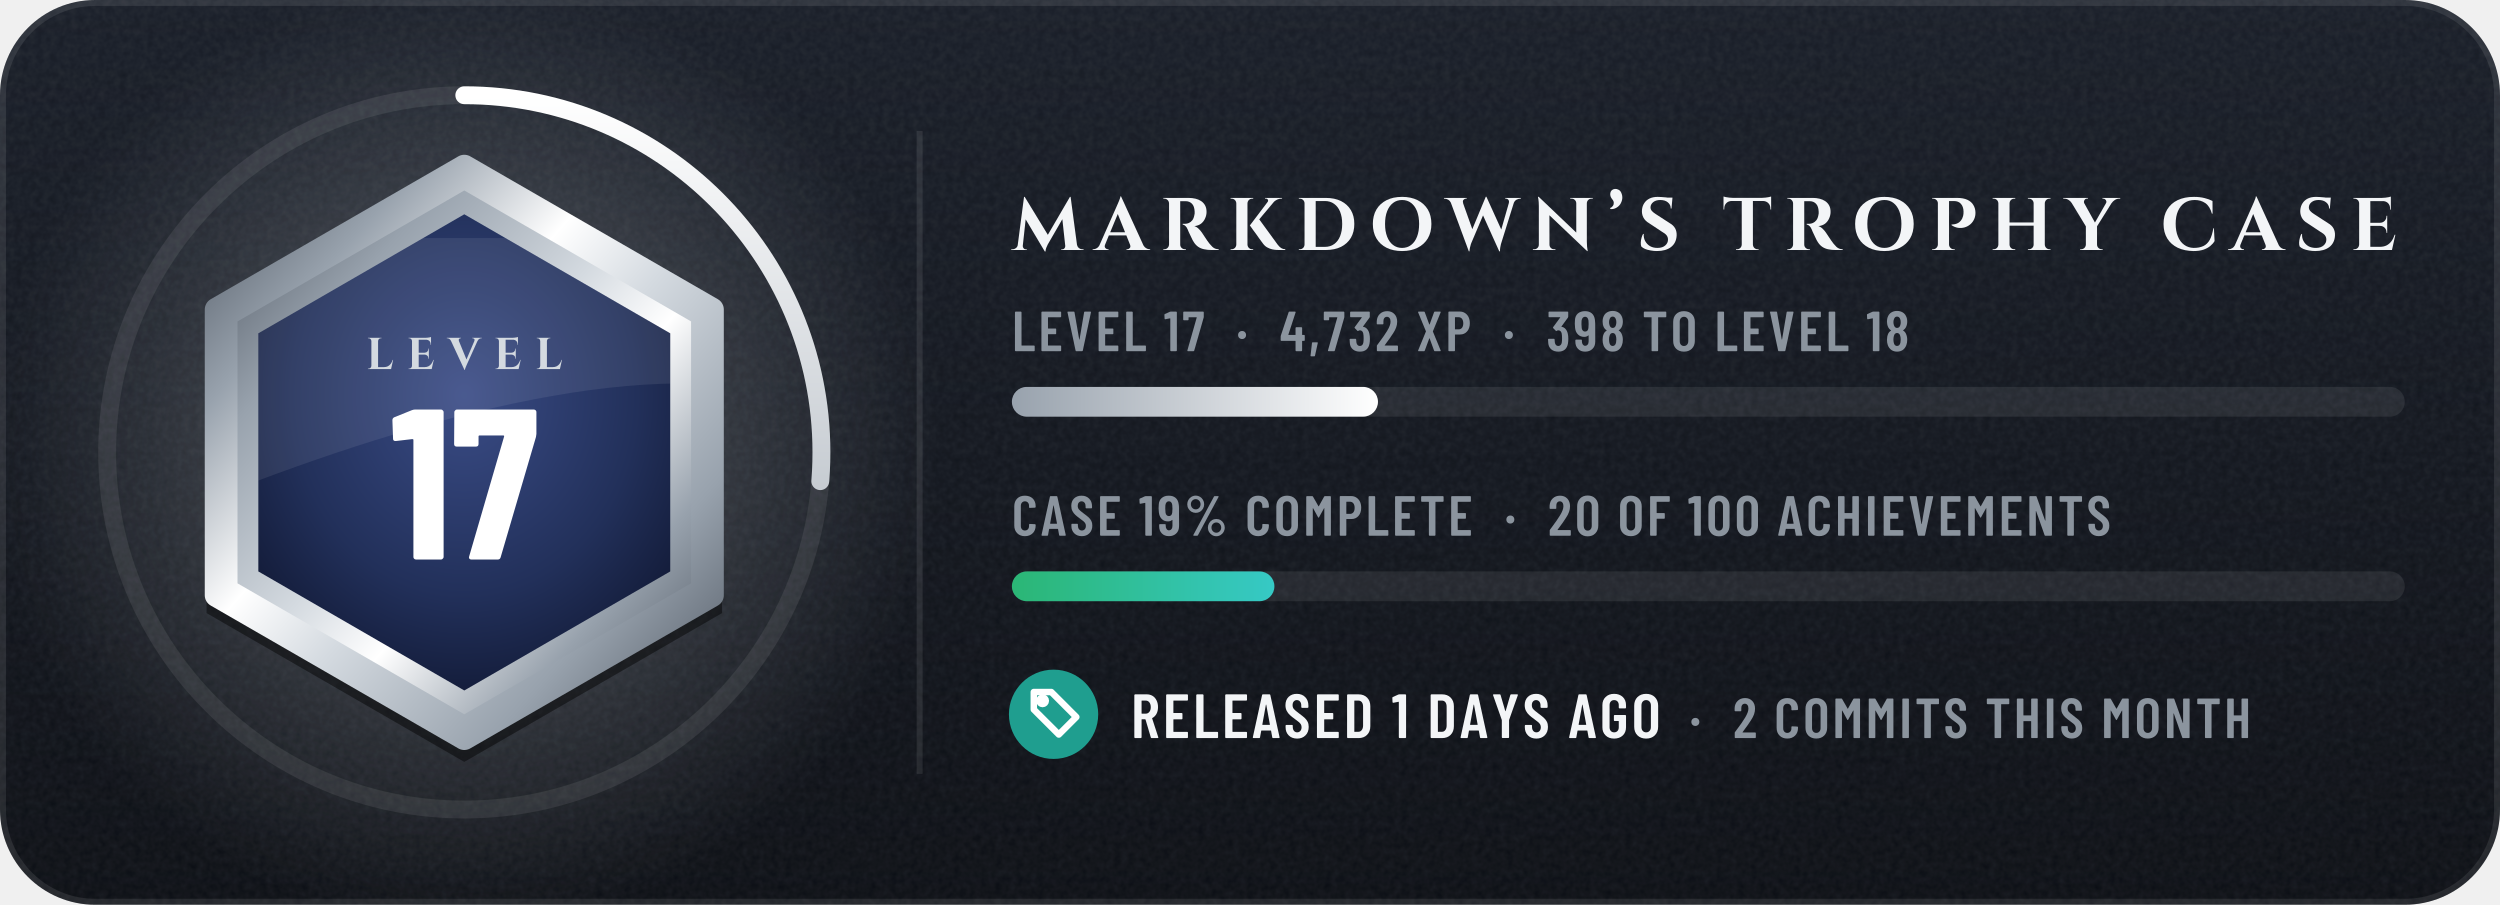
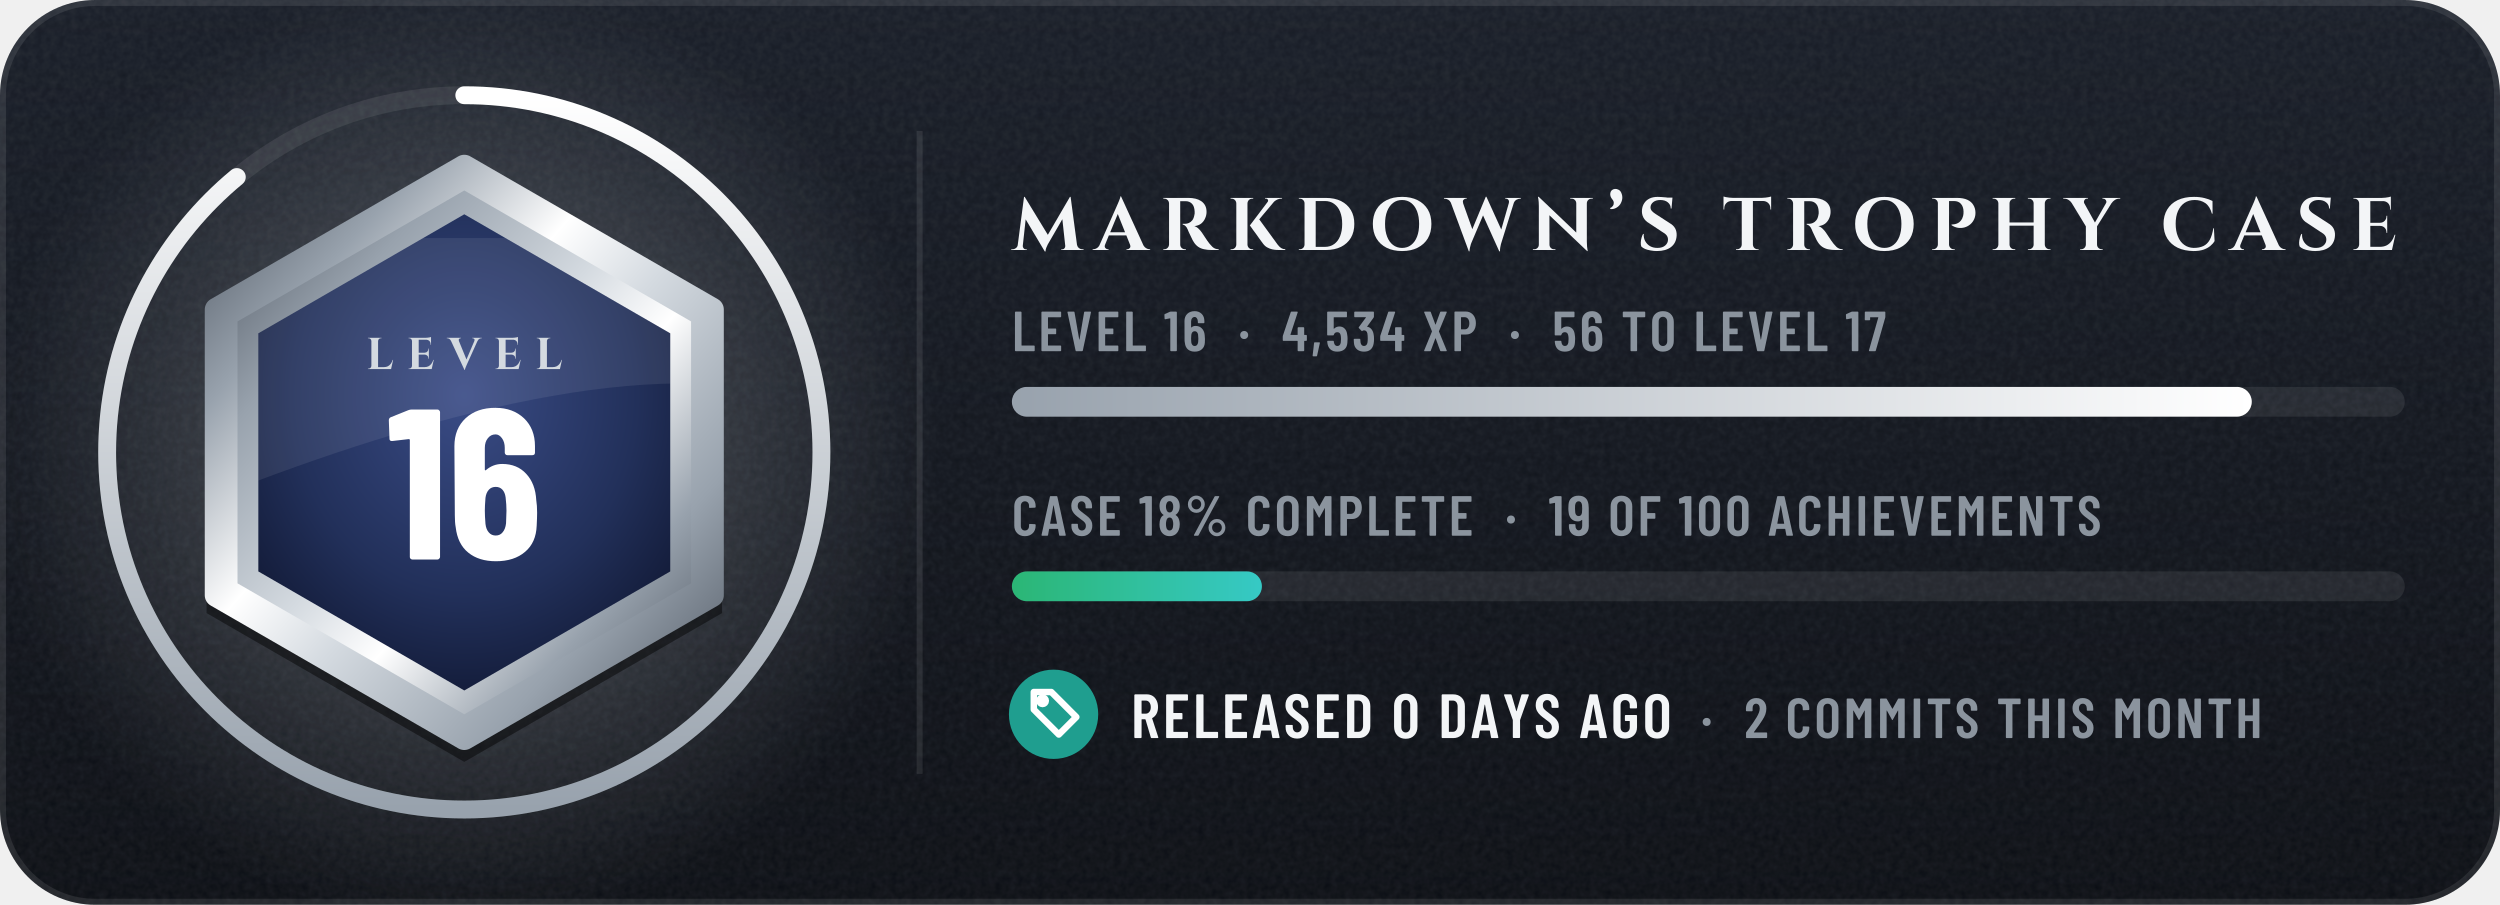
- <svg xmlns="http://www.w3.org/2000/svg" width="420" height="152" viewBox="0 0 420 152" role="img" aria-label="tannergolden/markdown: level 17, 4,732 XP, case 19% complete, released 1 days ago">
+ <svg xmlns="http://www.w3.org/2000/svg" width="420" height="152" viewBox="0 0 420 152" role="img" aria-label="tannergolden/markdown: level 16, 4,534 XP, case 18% complete, released 0 days ago">
  <defs>
    <linearGradient id="bg" x1="0" y1="0" x2="0" y2="1">
      <stop offset="0" stop-color="#171C26" />
      <stop offset="1" stop-color="#0A0D13" />
    </linearGradient>
    <clipPath id="card">
      <rect width="420" height="152" rx="16" />
    </clipPath>
    <filter id="grain" x="0" y="0" width="100%" height="100%">
      <feTurbulence type="fractalNoise" baseFrequency=".85" numOctaves="2" stitchTiles="stitch" />
      <feColorMatrix values="0 0 0 0 1 0 0 0 0 1 0 0 0 0 1 0 0 0 .07 0" />
    </filter>
    <radialGradient id="glow" cx=".5" cy=".5" r=".5">
      <stop offset="0" stop-color="#D4DAE0" stop-opacity="0.34" />
      <stop offset="1" stop-color="#D4DAE0" stop-opacity="0" />
    </radialGradient>
    <linearGradient id="mh" x1="0" y1="0" x2="1" y2="0">
      <stop offset="0" stop-color="#4E5661" />
      <stop offset="0.2" stop-color="#98A2AD" />
      <stop offset="0.4" stop-color="#FFFFFF" />
      <stop offset="0.54" stop-color="#D4DAE0" />
      <stop offset="0.78" stop-color="#98A2AD" />
      <stop offset="1" stop-color="#4E5661" />
    </linearGradient>
    <linearGradient id="md" x1="0" y1="0" x2="1" y2="1">
      <stop offset="0" stop-color="#4E5661" />
      <stop offset="0.2" stop-color="#98A2AD" />
      <stop offset="0.4" stop-color="#FFFFFF" />
      <stop offset="0.54" stop-color="#D4DAE0" />
      <stop offset="0.78" stop-color="#98A2AD" />
      <stop offset="1" stop-color="#4E5661" />
    </linearGradient>
    <linearGradient id="mdr" x1="1" y1="1" x2="0" y2="0">
      <stop offset="0" stop-color="#4E5661" />
      <stop offset="0.2" stop-color="#98A2AD" />
      <stop offset="0.4" stop-color="#FFFFFF" />
      <stop offset="0.54" stop-color="#D4DAE0" />
      <stop offset="0.78" stop-color="#98A2AD" />
      <stop offset="1" stop-color="#4E5661" />
    </linearGradient>
    <linearGradient id="dia" x1="0" y1="0" x2="1" y2="0">
      <stop offset="0" stop-color="#6CCBFF" />
      <stop offset=".5" stop-color="#C4B2FF" />
      <stop offset="1" stop-color="#F29BDD" />
    </linearGradient>
    <linearGradient id="pb" x1="0" y1="0" x2="1" y2="0">
      <stop offset="0" stop-color="#BE8818" />
      <stop offset="1" stop-color="#FFF1B5" />
    </linearGradient>
    <linearGradient id="shg" x1="0" y1="0" x2="1" y2="0">
      <stop offset="0" stop-color="#FFFFFF" stop-opacity="0" />
      <stop offset=".5" stop-color="#FFFFFF" stop-opacity=".6" />
      <stop offset="1" stop-color="#FFFFFF" stop-opacity="0" />
    </linearGradient>
    <radialGradient id="en" cx=".5" cy=".38" r=".7">
      <stop offset="0" stop-color="#3A4C86" />
      <stop offset=".6" stop-color="#22305A" />
      <stop offset="1" stop-color="#0F1630" />
    </radialGradient>
    <linearGradient id="xp" x1="0" y1="0" x2="1" y2="0">
      <stop offset="0" stop-color="#98A2AD" />
      <stop offset="1" stop-color="#FFFFFF" />
    </linearGradient>
    <linearGradient id="cp" x1="0" y1="0" x2="1" y2="0">
      <stop offset="0" stop-color="#2BB675" />
      <stop offset="1" stop-color="#36C9C5" />
    </linearGradient>
    <clipPath id="enc">
      <polygon points="78,36 112.6,56 112.6,96 78,116 43.4,96 43.4,56" />
    </clipPath>
  </defs>
  <g clip-path="url(#card)">
    <rect width="420" height="152" fill="url(#bg)" />
    <rect width="420" height="152" filter="url(#grain)" />
  </g>
  <rect x=".5" y=".5" width="419" height="151" rx="15.5" fill="none" stroke="#FFFFFF" stroke-opacity=".09" />
  <circle cx="78" cy="76" r="80" fill="url(#glow)" />
  <circle cx="78" cy="76" r="60" fill="none" stroke="#FFFFFF" stroke-opacity=".08" stroke-width="3" />
-   <circle cx="78" cy="76" r="60" fill="none" stroke="url(#xp)" stroke-width="3" stroke-linecap="round" stroke-dasharray="99.1 377" transform="rotate(-90 78 76)" />
+   <circle cx="78" cy="76" r="60" fill="none" stroke="url(#xp)" stroke-width="3" stroke-linecap="round" stroke-dasharray="335.6 377" transform="rotate(-90 78 76)" />
  <polygon points="78,28 121.3,53 121.3,103 78,128 34.7,103 34.7,53" fill="#000000" fill-opacity=".45" />
  <polygon points="78,28 119.6,52 119.6,100 78,124 36.4,100 36.4,52" fill="url(#md)" stroke="url(#md)" stroke-width="4" stroke-linejoin="round" />
  <polygon points="78,32 116.1,54 116.1,98 78,120 39.9,98 39.9,54" fill="url(#mdr)" />
  <polygon points="78,36 112.6,56 112.6,96 78,116 43.4,96 43.4,56" fill="url(#en)" />
  <g clip-path="url(#enc)">
    <path d="M30 40H130V66C104 60 64 72 30 86Z" fill="#FFFFFF" fill-opacity=".08" />
  </g>
  <g transform="translate(61.5 62) scale(0.0075 -0.0075)" fill="#D4DAE0">
    <use href="#s76" x="0" />
    <use href="#s69" x="910" />
    <use href="#s86" x="1836" />
    <use href="#s69" x="2857" />
    <use href="#s76" x="3782" />
  </g>
-   <g transform="translate(65.6 94) scale(0.036 -0.036)" fill="#FFFFFF">
+   <g transform="translate(65 94) scale(0.036 -0.036)" fill="#FFFFFF">
    <use href="#n49" x="0" />
-     <use href="#n55" x="284" />
+     <use href="#n54" x="284" />
  </g>
  <rect x="154" y="22" width="1" height="108" fill="#FFFFFF" fill-opacity=".09" />
  <g transform="translate(170 42) scale(0.0125 -0.0125)" fill="#F3F5F7">
    <use href="#s77" x="0" />
    <use href="#s65" x="1113" />
    <use href="#s82" x="1990" />
    <use href="#s75" x="2897" />
    <use href="#s68" x="3814" />
    <use href="#s79" x="4802" />
    <use href="#s87" x="5841" />
    <use href="#s78" x="6972" />
    <use href="#s8217" x="7997" />
    <use href="#s83" x="8402" />
    <use href="#s84" x="9550" />
    <use href="#s82" x="10377" />
    <use href="#s79" x="11284" />
    <use href="#s80" x="12323" />
    <use href="#s72" x="13139" />
    <use href="#s89" x="14161" />
    <use href="#s67" x="15433" />
    <use href="#s65" x="16373" />
    <use href="#s83" x="17250" />
    <use href="#s69" x="17988" />
  </g>
  <g transform="translate(170 59) scale(0.0095 -0.0095)" fill="#8B949E">
    <use href="#m76" x="0" />
    <use href="#m69" x="468" />
    <use href="#m86" x="955" />
    <use href="#m69" x="1479" />
    <use href="#m76" x="1967" />
    <use href="#m49" x="2687" />
-     <use href="#m55" x="3013" />
-     <use href="#m183" x="3963" />
-     <use href="#m52" x="4736" />
-     <use href="#m44" x="5248" />
-     <use href="#m55" x="5499" />
-     <use href="#m51" x="5944" />
-     <use href="#m50" x="6423" />
-     <use href="#m88" x="7153" />
-     <use href="#m80" x="7666" />
-     <use href="#m183" x="8681" />
-     <use href="#m51" x="9453" />
-     <use href="#m57" x="9932" />
-     <use href="#m56" x="10408" />
-     <use href="#m84" x="11147" />
-     <use href="#m79" x="11652" />
-     <use href="#m76" x="12424" />
-     <use href="#m69" x="12891" />
-     <use href="#m86" x="13379" />
-     <use href="#m69" x="13903" />
-     <use href="#m76" x="14390" />
-     <use href="#m49" x="15111" />
-     <use href="#m56" x="15437" />
+     <use href="#m54" x="3013" />
+     <use href="#m183" x="4000" />
+     <use href="#m52" x="4773" />
+     <use href="#m44" x="5285" />
+     <use href="#m53" x="5536" />
+     <use href="#m51" x="6017" />
+     <use href="#m52" x="6496" />
+     <use href="#m88" x="7260" />
+     <use href="#m80" x="7773" />
+     <use href="#m183" x="8788" />
+     <use href="#m53" x="9560" />
+     <use href="#m54" x="10041" />
+     <use href="#m84" x="10775" />
+     <use href="#m79" x="11280" />
+     <use href="#m76" x="12052" />
+     <use href="#m69" x="12520" />
+     <use href="#m86" x="13007" />
+     <use href="#m69" x="13531" />
+     <use href="#m76" x="14019" />
+     <use href="#m49" x="14739" />
+     <use href="#m55" x="15066" />
  </g>
  <rect x="170" y="65" width="234" height="5" rx="2.5" fill="#FFFFFF" fill-opacity=".08" />
-   <rect x="170" y="65" width="61.5" height="5" rx="2.5" fill="url(#xp)" />
+   <rect x="170" y="65" width="208.3" height="5" rx="2.5" fill="url(#xp)" />
  <g transform="translate(170 90) scale(0.0095 -0.0095)" fill="#8B949E">
    <use href="#m67" x="0" />
    <use href="#m65" x="510" />
    <use href="#m83" x="1018" />
    <use href="#m69" x="1505" />
    <use href="#m49" x="2245" />
-     <use href="#m57" x="2572" />
-     <use href="#m37" x="3047" />
-     <use href="#m67" x="4125" />
-     <use href="#m79" x="4634" />
-     <use href="#m77" x="5154" />
-     <use href="#m80" x="5745" />
-     <use href="#m76" x="6254" />
-     <use href="#m69" x="6722" />
-     <use href="#m84" x="7209" />
-     <use href="#m69" x="7714" />
-     <use href="#m183" x="8707" />
-     <use href="#m50" x="9480" />
-     <use href="#m48" x="9958" />
-     <use href="#m79" x="10713" />
-     <use href="#m70" x="11232" />
-     <use href="#m49" x="11953" />
-     <use href="#m48" x="12279" />
-     <use href="#m48" x="12782" />
-     <use href="#m65" x="13537" />
-     <use href="#m67" x="14046" />
-     <use href="#m72" x="14555" />
-     <use href="#m73" x="15085" />
-     <use href="#m69" x="15362" />
-     <use href="#m86" x="15849" />
-     <use href="#m69" x="16373" />
-     <use href="#m77" x="16861" />
-     <use href="#m69" x="17451" />
-     <use href="#m78" x="17939" />
-     <use href="#m84" x="18499" />
-     <use href="#m83" x="19003" />
+     <use href="#m56" x="2572" />
+     <use href="#m37" x="3058" />
+     <use href="#m67" x="4136" />
+     <use href="#m79" x="4645" />
+     <use href="#m77" x="5165" />
+     <use href="#m80" x="5756" />
+     <use href="#m76" x="6265" />
+     <use href="#m69" x="6733" />
+     <use href="#m84" x="7220" />
+     <use href="#m69" x="7725" />
+     <use href="#m183" x="8718" />
+     <use href="#m49" x="9491" />
+     <use href="#m57" x="9818" />
+     <use href="#m79" x="10546" />
+     <use href="#m70" x="11065" />
+     <use href="#m49" x="11786" />
+     <use href="#m48" x="12112" />
+     <use href="#m48" x="12615" />
+     <use href="#m65" x="13370" />
+     <use href="#m67" x="13879" />
+     <use href="#m72" x="14388" />
+     <use href="#m73" x="14918" />
+     <use href="#m69" x="15195" />
+     <use href="#m86" x="15682" />
+     <use href="#m69" x="16206" />
+     <use href="#m77" x="16694" />
+     <use href="#m69" x="17284" />
+     <use href="#m78" x="17772" />
+     <use href="#m84" x="18332" />
+     <use href="#m83" x="18836" />
  </g>
  <rect x="170" y="96" width="234" height="5" rx="2.5" fill="#FFFFFF" fill-opacity=".08" />
-   <rect x="170" y="96" width="44.1" height="5" rx="2.5" fill="url(#cp)" />
+   <rect x="170" y="96" width="42" height="5" rx="2.5" fill="url(#cp)" />
  <circle cx="177" cy="120" r="7.5" fill="#1F9E8F" />
  <g transform="translate(172 115) scale(0.42)" fill="none" stroke="#FFFFFF" stroke-width="2.6" stroke-linecap="round" stroke-linejoin="round">
    <path d="M11 3H4v7l10 10 7-7z" />
    <circle cx="7.5" cy="6.5" r="1.3" />
  </g>
  <g transform="translate(190 124) scale(0.0105 -0.0105)" fill="#F3F5F7">
    <use href="#m82" x="0" />
    <use href="#m69" x="509" />
    <use href="#m76" x="991" />
    <use href="#m69" x="1454" />
    <use href="#m65" x="1936" />
    <use href="#m83" x="2440" />
    <use href="#m69" x="2922" />
    <use href="#m68" x="3404" />
-     <use href="#m49" x="4172" />
-     <use href="#m68" x="4741" />
-     <use href="#m65" x="5260" />
-     <use href="#m89" x="5764" />
-     <use href="#m83" x="6268" />
-     <use href="#m65" x="6997" />
-     <use href="#m71" x="7501" />
-     <use href="#m79" x="8010" />
-   </g>
-   <g transform="translate(279 124) scale(0.0095 -0.0095)" fill="#8B949E">
+     <use href="#m48" x="4172" />
+     <use href="#m68" x="4917" />
+     <use href="#m65" x="5436" />
+     <use href="#m89" x="5940" />
+     <use href="#m83" x="6444" />
+     <use href="#m65" x="7173" />
+     <use href="#m71" x="7677" />
+     <use href="#m79" x="8186" />
+   </g>
+   <g transform="translate(280.9 124) scale(0.0095 -0.0095)" fill="#8B949E">
    <use href="#m183" x="505" />
    <use href="#m50" x="1278" />
    <use href="#m67" x="2008" />
    <use href="#m79" x="2518" />
    <use href="#m77" x="3038" />
    <use href="#m77" x="3628" />
    <use href="#m73" x="4219" />
    <use href="#m84" x="4496" />
    <use href="#m83" x="5000" />
    <use href="#m84" x="5739" />
    <use href="#m72" x="6244" />
    <use href="#m73" x="6774" />
    <use href="#m83" x="7050" />
    <use href="#m77" x="7790" />
    <use href="#m79" x="8380" />
    <use href="#m78" x="8900" />
    <use href="#m84" x="9460" />
    <use href="#m72" x="9964" />
  </g>
  <defs>
    <path id="m37" d="M54 557Q54 598 74 633Q94 668 128 688Q163 709 204 709Q244 709 278 688Q313 668 333 633Q353 598 353 557Q353 515 333 480Q313 445 279 424Q245 404 204 404Q163 404 128 424Q94 445 74 480Q54 515 54 557ZM162 14 526 692Q530 700 541 700H599Q606 700 608 696Q610 692 607 686L243 8Q239 0 228 0H170Q163 0 161 4Q159 8 162 14ZM289 557Q289 594 264 620Q239 647 204 647Q168 647 143 621Q118 595 118 557Q118 519 143 492Q168 466 204 466Q240 466 264 492Q289 519 289 557ZM419 144Q419 185 439 220Q459 255 493 276Q527 296 568 296Q609 296 643 276Q677 255 697 220Q717 185 717 144Q717 102 697 67Q677 32 643 12Q609 -9 568 -9Q527 -9 493 12Q459 32 439 67Q419 102 419 144ZM654 144Q654 182 629 208Q604 234 568 234Q532 234 507 208Q482 182 482 144Q482 106 507 80Q532 53 568 53Q604 53 629 80Q654 106 654 144Z" />
    <path id="m44" d="M33 -78 59 146Q60 157 71 157H151Q164 157 161 144L112 -80Q110 -91 99 -91H45Q39 -91 36 -88Q32 -84 33 -78Z" />
    <path id="m48" d="M38 183V517Q38 604 89 658Q140 711 224 711Q309 711 360 658Q412 604 412 517V183Q412 96 360 42Q309 -11 224 -11Q140 -11 89 42Q38 96 38 183ZM296 176V524Q296 563 276 586Q257 610 224 610Q192 610 173 586Q154 563 154 524V176Q154 137 173 114Q192 90 224 90Q257 90 276 114Q296 137 296 176Z" />
    <path id="m49" d="M122 700H218Q223 700 226 696Q230 693 230 688V12Q230 7 226 4Q223 0 218 0H126Q121 0 118 4Q114 7 114 12V576Q114 578 112 580Q111 582 109 581L27 565H24Q13 565 13 576L10 643Q10 653 18 657L107 697Q114 700 122 700Z" />
    <path id="m50" d="M173 100H392Q397 100 400 96Q404 93 404 88V12Q404 7 400 4Q397 0 392 0H43Q38 0 34 4Q31 7 31 12V92Q31 101 36 107L75 160Q114 212 152 266Q189 320 215 363Q273 459 273 522Q273 562 256 585Q238 608 209 608Q180 608 163 586Q146 563 147 526V487Q147 482 144 478Q140 475 135 475H41Q36 475 32 478Q29 482 29 487V530Q33 610 84 659Q134 708 214 708Q293 708 342 656Q390 605 390 521Q390 471 373 422Q356 373 319 317Q294 277 260 229Q225 181 214 166Q184 126 170 106Q168 104 169 102Q170 100 173 100Z" />
    <path id="m51" d="M387 218Q387 169 380 134Q368 66 326 29Q283 -8 210 -8Q134 -8 86 32Q38 73 32 143Q30 165 28 207Q28 219 40 219H132Q144 219 144 207Q146 173 148 156Q153 125 169 108Q185 92 210 92Q234 92 250 108Q266 123 271 152Q276 182 276 230Q276 281 269 315Q263 341 248 355Q233 369 210 369Q195 369 183 360Q177 356 174 356Q172 356 166 360L119 408Q115 412 115 417Q115 421 118 425L243 595Q245 597 244 599Q242 601 239 601H49Q44 601 40 604Q37 608 37 613V688Q37 693 40 696Q44 700 49 700H373Q378 700 382 696Q385 693 385 688V609Q385 602 380 594L266 438Q262 432 268 431Q309 426 338 392Q368 358 378 307Q387 267 387 218Z" />
    <path id="m52" d="M443 275V194Q443 189 440 186Q436 182 431 182H401Q396 182 396 177V12Q396 7 392 4Q389 0 384 0H292Q287 0 284 4Q280 7 280 12V177Q280 182 275 182H29Q24 182 20 186Q17 189 17 194V259Q17 268 19 274L158 690Q161 700 171 700H271Q277 700 280 696Q283 693 281 686L153 293Q152 287 157 287H275Q280 287 280 292V412Q280 417 284 420Q287 424 292 424H384Q389 424 392 420Q396 417 396 412V292Q396 287 401 287H431Q436 287 440 284Q443 280 443 275Z" />
+     <path id="m53" d="M400 216Q400 175 396 146Q391 72 344 32Q297 -8 219 -8Q145 -8 99 30Q53 68 43 144L40 172Q40 184 52 184H144Q156 184 157 172Q157 166 159 154Q171 92 219 92Q244 92 260 108Q275 124 280 153Q284 178 284 217Q284 254 278 281Q273 307 258 322Q242 336 219 336Q171 336 157 290Q154 279 144 279H51Q46 279 42 282Q39 286 39 291V688Q39 693 42 696Q46 700 51 700H377Q382 700 386 696Q389 693 389 688V612Q389 607 386 604Q382 600 377 600H160Q155 600 155 595V400Q155 397 157 396Q159 396 161 398Q178 416 202 426Q227 437 254 437Q314 437 350 398Q387 360 394 290Q400 259 400 216Z" />
+     <path id="m54" d="M401 216Q401 193 399 151Q394 75 346 34Q299 -8 221 -8Q147 -8 101 30Q55 69 46 144Q40 171 40 207L39 532Q39 613 88 660Q138 708 219 708Q295 708 343 660Q391 612 391 532V507Q391 502 388 498Q384 495 379 495H287Q282 495 278 498Q275 502 275 507V526Q275 560 258 582Q242 605 219 605Q191 605 174 583Q156 561 156 526V423Q156 420 158 419Q160 418 162 420Q191 447 234 447Q303 447 346 403Q389 359 396 286Q401 253 401 216ZM284 224Q284 250 279 295Q267 353 220 353Q196 353 180 338Q165 322 160 292Q156 257 156 224Q156 195 159 157Q164 125 180 108Q195 91 220 91Q245 91 260 109Q276 127 281 160Q284 196 284 224Z" />
    <path id="m55" d="M90 13 255 594Q257 600 251 600H116Q111 600 111 595V559Q111 554 108 550Q104 547 99 547H28Q23 547 20 550Q16 554 16 559L17 688Q17 693 20 696Q24 700 29 700H368Q373 700 376 696Q380 693 380 688V607Q380 603 378 593L211 10Q208 0 197 0H100Q87 0 90 13Z" />
    <path id="m56" d="M325 364Q358 345 375 306Q396 259 396 200Q396 147 380 107Q360 53 318 22Q275 -8 216 -8Q158 -8 116 22Q73 52 53 106Q38 148 38 200Q38 259 56 301Q71 341 109 363Q113 366 109 369Q76 390 58 427Q38 470 38 523Q38 581 58 620Q78 664 120 688Q161 712 216 712Q270 712 312 688Q353 665 374 621Q396 579 396 523Q396 471 376 429Q358 392 325 371Q319 367 325 364ZM159 559Q152 541 152 513Q152 483 162 456Q169 435 183 423Q197 411 216 411Q237 411 252 424Q266 436 273 459Q281 483 281 513Q281 547 271 568Q264 589 250 600Q236 612 216 612Q198 612 184 602Q171 591 164 573ZM281 206Q281 244 272 271Q266 295 252 308Q237 322 216 322Q195 322 180 308Q166 294 160 268Q152 242 152 208Q152 177 158 151Q163 123 178 108Q194 92 216 92Q239 92 255 108Q271 124 276 153Q281 180 281 206Z" />
    <path id="m57" d="M384 168Q384 87 334 40Q285 -8 204 -8Q128 -8 80 40Q32 88 32 168V193Q32 198 36 202Q39 205 44 205H136Q141 205 144 202Q148 198 148 193V174Q148 140 164 118Q181 95 204 95Q232 95 250 117Q267 139 267 174V276Q267 279 265 280Q263 281 261 279Q232 253 189 253Q120 253 77 297Q34 341 27 414Q22 447 22 484Q22 518 25 549Q29 625 76 666Q124 708 203 708Q276 708 322 670Q368 631 378 556Q383 526 383 493ZM267 476Q267 506 264 543Q253 609 204 609Q179 609 163 591Q147 573 142 540Q140 516 140 476Q140 439 145 405Q150 377 166 362Q181 347 204 347Q228 347 244 362Q259 378 263 408Q267 443 267 476Z" />
    <path id="m65" d="M325 11 306 116Q306 121 300 121H154Q148 121 148 116L129 11Q128 0 116 0H25Q11 0 14 13L162 689Q164 700 175 700H281Q292 700 294 689L442 13V9Q442 0 431 0H338Q326 0 325 11ZM171 212H282Q288 212 287 217L229 533Q228 536 226 536Q224 536 223 533L166 217Q165 212 171 212Z" />
    <path id="m67" d="M42 180V521Q42 607 94 658Q145 708 230 708Q316 708 368 658Q420 607 420 521V509Q420 504 416 500Q413 496 408 496L315 492Q303 492 303 504V529Q303 564 283 586Q263 608 230 608Q198 608 178 586Q158 564 158 529V171Q158 136 178 114Q198 92 230 92Q263 92 283 114Q303 136 303 171V196Q303 201 306 204Q310 208 315 208L408 204Q413 204 416 200Q420 197 420 192V180Q420 95 368 44Q316 -8 230 -8Q145 -8 94 44Q42 95 42 180Z" />
    <path id="m68" d="M54 12V688Q54 693 58 696Q61 700 66 700H237Q323 700 374 648Q426 596 426 509V191Q426 104 374 52Q323 0 237 0H66Q61 0 58 4Q54 7 54 12ZM175 100 235 101Q268 101 288 128Q309 154 310 198V502Q310 547 290 574Q269 600 234 600H175Q170 600 170 595V105Q170 100 175 100Z" />
    <path id="m69" d="M391 600H175Q170 600 170 595V406Q170 401 175 401H303Q308 401 312 398Q315 394 315 389V312Q315 307 312 304Q308 300 303 300H175Q170 300 170 295V105Q170 100 175 100H391Q396 100 400 96Q403 93 403 88V12Q403 7 400 4Q396 0 391 0H66Q61 0 58 4Q54 7 54 12V688Q54 693 58 696Q61 700 66 700H391Q396 700 400 696Q403 693 403 688V612Q403 607 400 604Q396 600 391 600Z" />
    <path id="m70" d="M390 600H175Q170 600 170 595V406Q170 401 175 401H302Q307 401 310 398Q314 394 314 389V312Q314 307 310 304Q307 300 302 300H175Q170 300 170 295V12Q170 7 166 4Q163 0 158 0H66Q61 0 58 4Q54 7 54 12V688Q54 693 58 696Q61 700 66 700H390Q395 700 398 696Q402 693 402 688V612Q402 607 398 604Q395 600 390 600Z" />
    <path id="m71" d="M42 173V527Q42 609 94 658Q145 708 230 708Q315 708 368 658Q420 609 420 526V487Q420 482 416 478Q413 475 408 475H316Q311 475 308 478Q304 482 304 487V528Q304 564 284 586Q263 608 230 608Q197 608 177 586Q157 564 157 528V172Q157 136 177 114Q197 92 230 92Q263 92 284 114Q304 136 304 172V268Q304 273 299 273H238Q233 273 230 276Q226 280 226 285V358Q226 363 230 366Q233 370 238 370H408Q413 370 416 366Q420 363 420 358V173Q420 91 368 42Q315 -8 230 -8Q145 -8 94 42Q42 91 42 173Z" />
    <path id="m72" d="M319 700H411Q416 700 420 696Q423 693 423 688V12Q423 7 420 4Q416 0 411 0H319Q314 0 310 4Q307 7 307 12V295Q307 300 302 300H175Q170 300 170 295V12Q170 7 166 4Q163 0 158 0H66Q61 0 58 4Q54 7 54 12V688Q54 693 58 696Q61 700 66 700H158Q163 700 166 696Q170 693 170 688V406Q170 401 175 401H302Q307 401 307 406V688Q307 693 310 696Q314 700 319 700Z" />
    <path id="m73" d="M54 12V688Q54 693 58 696Q61 700 66 700H158Q163 700 166 696Q170 693 170 688V12Q170 7 166 4Q163 0 158 0H66Q61 0 58 4Q54 7 54 12Z" />
    <path id="m76" d="M54 12V688Q54 693 58 696Q61 700 66 700H158Q163 700 166 696Q170 693 170 688V105Q170 100 175 100H391Q396 100 400 96Q403 93 403 88V12Q403 7 400 4Q396 0 391 0H66Q61 0 58 4Q54 7 54 12Z" />
    <path id="m77" d="M383 700H475Q480 700 484 696Q487 693 487 688V12Q487 7 484 4Q480 0 475 0H383Q378 0 374 4Q371 7 371 12V484Q371 488 369 488Q367 488 365 485L278 327Q273 319 269 319Q265 319 260 327L173 485Q171 488 169 488Q167 488 167 484V12Q167 7 164 4Q160 0 155 0H63Q58 0 54 4Q51 7 51 12V688Q51 693 54 696Q58 700 63 700H155Q165 700 170 692L267 521Q270 517 273 521L368 692Q373 700 383 700Z" />
    <path id="m78" d="M350 700H441Q446 700 450 696Q453 693 453 688V12Q453 7 450 4Q446 0 441 0H336Q326 0 323 10L174 434Q173 437 170 436Q168 436 168 433L169 12Q169 7 166 4Q162 0 157 0H66Q61 0 58 4Q54 7 54 12V688Q54 693 58 696Q61 700 66 700H169Q179 700 182 690L332 269Q333 266 336 266Q338 267 338 270V688Q338 693 342 696Q345 700 350 700Z" />
    <path id="m79" d="M42 182V518Q42 604 94 656Q147 708 233 708Q319 708 372 656Q425 604 425 518V182Q425 96 372 44Q319 -8 233 -8Q147 -8 94 44Q42 96 42 182ZM309 177V523Q309 561 288 584Q267 608 233 608Q199 608 178 584Q158 561 158 523V177Q158 139 178 116Q199 92 233 92Q267 92 288 116Q309 139 309 177Z" />
    <path id="m80" d="M432 495Q432 405 384 350Q337 295 259 295H174Q169 295 169 290V12Q169 7 166 4Q162 0 157 0H65Q60 0 56 4Q53 7 53 12V689Q53 694 56 698Q60 701 65 701H253Q306 701 346 675Q387 649 410 602Q432 555 432 495ZM316 492Q316 542 294 572Q271 601 234 601H174Q169 601 169 596V391Q169 386 174 386H234Q271 386 294 414Q316 443 316 492Z" />
    <path id="m82" d="M318 10 233 297Q231 301 228 301H175Q170 301 170 296V12Q170 7 166 4Q163 0 158 0H66Q61 0 58 4Q54 7 54 12V688Q54 693 58 696Q61 700 66 700H254Q307 700 348 674Q388 649 410 602Q433 556 433 496Q433 434 409 389Q385 344 342 321Q338 320 339 315L437 14Q438 12 438 9Q438 0 427 0H331Q321 0 318 10ZM170 595V396Q170 391 175 391H236Q272 391 294 419Q317 447 317 495Q317 543 294 572Q272 600 236 600H175Q170 600 170 595Z" />
    <path id="m83" d="M34 173V199Q34 204 38 208Q41 211 46 211H137Q142 211 146 208Q149 204 149 199V179Q149 140 168 116Q188 92 219 92Q250 92 270 114Q290 137 290 174Q290 200 279 219Q268 238 248 255Q228 272 184 304Q134 340 104 368Q73 396 52 436Q32 475 32 527Q32 610 82 659Q132 708 214 708Q297 708 348 656Q399 605 399 520V496Q399 491 396 488Q392 484 387 484H297Q292 484 288 488Q285 491 285 496V522Q285 561 266 584Q246 608 214 608Q184 608 165 586Q146 565 146 527Q146 491 166 466Q187 441 247 397Q308 352 339 324Q370 295 387 261Q404 227 404 180Q404 95 353 44Q302 -8 219 -8Q136 -8 85 42Q34 92 34 173Z" />
    <path id="m84" d="M425 688V612Q425 607 422 604Q418 600 413 600H286Q281 600 281 595V12Q281 7 278 4Q274 0 269 0H177Q172 0 168 4Q165 7 165 12V595Q165 600 160 600H40Q35 600 32 604Q28 607 28 612V688Q28 693 32 696Q35 700 40 700H413Q418 700 422 696Q425 693 425 688Z" />
    <path id="m86" d="M171 11 28 687 27 691Q27 700 38 700H139Q151 700 152 689L235 208Q236 205 238 205Q240 205 241 208L322 689Q323 700 335 700H433Q446 700 443 687L299 11Q297 0 286 0H184Q173 0 171 11Z" />
    <path id="m88" d="M31 14 168 347Q169 350 168 353L31 686Q30 688 30 692Q30 700 40 700H135Q145 700 148 690L228 473Q229 470 231 470Q233 470 234 473L313 690Q316 700 326 700H420Q427 700 429 696Q431 692 429 686L292 353Q291 350 292 347L429 14Q430 12 430 8Q430 0 420 0H327Q316 0 313 10L234 226Q233 229 231 229Q229 229 228 226L148 10Q145 0 134 0H40Q33 0 31 4Q29 8 31 14Z" />
    <path id="m89" d="M170 13V286L169 292L30 686Q29 688 29 691Q29 700 40 700H136Q147 700 150 690L225 433Q226 430 228 430Q230 430 231 433L306 690Q309 700 320 700H416Q422 700 425 696Q428 693 426 686L287 292L286 286V13Q286 8 282 4Q279 1 274 1H182Q177 1 174 4Q170 8 170 13Z" />
    <path id="m183" d="M37 286Q37 317 57 337Q77 357 108 357Q139 357 158 337Q178 317 178 286Q178 255 158 235Q138 215 108 215Q77 215 57 235Q37 255 37 286Z" />
    <path id="n49" d="M115 700H236Q241 700 244 696Q248 693 248 688V12Q248 7 244 4Q241 0 236 0H119Q114 0 110 4Q107 7 107 12V558Q107 562 102 562L25 553H23Q12 553 12 564L9 650Q9 660 18 664L100 697Q108 700 115 700Z" />
-     <path id="n55" d="M83 14 246 573Q248 579 242 579H132Q127 579 127 574V539Q127 534 124 530Q120 527 115 527H25Q20 527 16 530Q13 534 13 539L14 688Q14 693 18 696Q21 700 26 700H385Q390 700 394 696Q397 693 397 688V586Q397 582 395 572L230 10Q227 0 217 0H93Q87 0 84 4Q81 8 83 14Z" />
+     <path id="n54" d="M417 218Q417 196 415 158Q412 79 361 36Q310 -8 225 -8Q145 -8 96 32Q46 72 37 151Q33 172 33 206L31 529Q31 611 84 660Q136 708 223 708Q304 708 356 659Q407 610 407 529V499Q407 494 404 490Q400 487 395 487H278Q273 487 270 490Q266 494 266 499V521Q266 548 253 566Q240 584 223 584Q201 584 187 566Q173 549 173 521V420Q173 417 175 416Q177 416 179 418Q212 446 254 446Q324 446 366 400Q409 354 413 277Q417 253 417 218ZM274 228Q274 255 270 290Q267 313 255 326Q243 339 224 339Q204 339 192 326Q179 312 176 288Q173 249 173 228Q173 204 176 166Q179 140 192 126Q204 112 224 112Q244 112 256 127Q269 142 272 169Q274 217 274 228Z" />
    <path id="s65" d="M354 720 656 60Q671 36 690 25Q714 10 737 10H745V0H427V10H436Q456 10 471 26Q486 43 474 73L425 196H190L138 69Q132 52 136 39Q141 25 153 18Q165 10 177 10H186V0H-28V10H-19Q4 10 29 25Q48 36 62 60L296 589Q299 595 306 612Q314 628 322 649Q331 670 338 690Q345 709 345 720ZM208 238H408L310 484Z" />
    <path id="s67" d="M722 292 731 120Q709 83 672 53Q635 23 580 4Q525 -14 450 -14Q328 -13 236 30Q145 74 95 155Q45 236 45 351Q45 463 94 544Q143 626 234 670Q326 714 453 714Q533 714 596 698Q660 682 703 659L704 488H695Q668 587 607 630Q546 672 464 672Q384 672 327 633Q270 594 239 523Q208 452 208 353Q208 254 238 182Q267 110 322 70Q376 30 450 28Q527 28 580 53Q633 78 666 136Q698 194 714 292Z" />
    <path id="s68" d="M405 700Q523 700 609 658Q695 615 742 536Q788 458 788 350Q788 242 742 164Q695 85 609 42Q523 0 405 0H42V10H55Q81 10 100 28Q118 47 119 73V627Q119 653 100 672Q81 690 55 690H43L42 700ZM269 658V42H393Q465 42 517 80Q569 117 597 186Q625 255 625 350Q625 445 597 514Q569 583 517 620Q465 658 393 658Z" />
    <path id="s69" d="M606 205 560 0H42V10H55Q81 10 100 28Q118 47 119 73V627Q118 653 100 672Q81 690 55 690H42V700H423Q445 700 470 703Q494 706 515 710Q536 714 545 718V543H535V555Q535 601 508 629Q484 653 447 657H269V366H401Q438 367 462 392Q486 416 486 453V460H496V230H486V238Q486 275 462 299Q438 323 401 324H269V43H400Q450 43 488 62Q526 82 553 118Q580 155 596 205Z" />
    <path id="s72" d="M119 73V627Q118 653 100 672Q81 690 55 690H42V700H346V690H333Q307 690 288 672Q270 653 269 627V370H593V627Q593 653 574 672Q555 690 529 690H516V700H820V690H807Q781 690 762 672Q744 653 743 627V73Q744 47 762 28Q781 10 807 10H820V0H516V10H529Q555 10 574 28Q593 47 593 73V327H269V73Q270 47 288 28Q307 10 333 10H346V0H42V10H55Q81 10 100 28Q118 47 119 73Z" />
    <path id="s75" d="M119 73V627Q118 653 100 672Q81 690 55 690H42V700H346V690H333Q307 690 288 672Q270 653 269 627V73Q270 47 288 28Q307 10 333 10H346V0H42V10H55Q81 10 100 28Q118 47 119 73ZM734 700V691H730Q697 691 669 678Q645 666 627 650L427 412L675 72Q698 42 722 26Q746 11 777 10V0H695Q684 0 658 1Q633 2 601 9Q569 16 536 34Q504 51 480 83Q475 90 460 110Q445 130 425 158Q405 186 384 216Q362 245 343 271Q324 297 313 314L301 330L540 646Q551 662 543 676Q535 691 515 691H505V700Z" />
    <path id="s76" d="M606 205 560 0H42V10H55Q81 10 100 28Q118 47 119 73V627Q118 653 100 672Q81 690 55 690H42V700H346V690H333Q307 690 288 672Q270 653 269 627V43H400Q450 43 488 62Q526 82 553 118Q580 155 596 205Z" />
    <path id="s77" d="M780 714H789L875 68Q881 42 900 27Q921 10 947 10H963V0H663V9H678Q695 9 706 22Q717 36 717 52V55L678 414L491 90L481 73Q471 55 462 30Q452 5 452 -20H442L185 412L146 55V52Q146 36 158 22Q169 9 185 9H200V0H-9V10H7Q34 10 55 27Q73 40 78 64L163 714H172L483 204Z" />
    <path id="s78" d="M108 715 613 234V629Q612 655 594 672Q577 690 551 690H532V700H835V690H817Q792 690 774 672Q756 655 755 629V114Q755 77 758 48Q761 18 764 2L767 -14H758L252 467L253 71Q253 46 271 28Q289 10 314 10H333V0H30V10H49Q74 10 92 28Q110 46 110 71V590Q110 646 104 681L98 715Z" />
    <path id="s79" d="M442 714Q562 714 650 670Q739 625 788 544Q836 463 836 350Q836 238 788 156Q739 75 650 30Q562 -14 442 -14Q322 -14 234 30Q145 75 97 156Q49 237 49 350Q49 462 97 544Q145 625 234 670Q322 714 442 714ZM442 28Q513 28 564 68Q615 107 643 179Q671 251 671 350Q671 449 643 521Q615 593 564 632Q513 672 442 672Q372 672 320 632Q269 593 241 521Q213 449 213 350Q213 251 241 179Q269 107 320 68Q372 28 442 28Z" />
    <path id="s80" d="M122 73V627Q122 653 103 672Q84 690 58 690H46L45 700H379Q465 700 518 675Q572 650 598 606Q625 563 627 508Q629 457 610 415Q591 373 558 345Q525 317 482 304Q440 292 394 298Q349 305 306 333V343H319Q331 343 350 347Q370 351 392 362Q413 373 432 396Q451 419 461 457Q465 470 466 486Q468 503 467 517Q466 581 432 620Q399 658 338 658H272V73Q273 47 292 28Q310 10 336 10H349V0H45V10H58Q84 10 102 28Q121 47 122 73Z" />
    <path id="s82" d="M122 73V627Q121 653 102 672Q84 690 58 690H45V700H388Q433 700 476 690Q519 680 552 658Q586 636 606 600Q626 564 626 511Q626 469 608 428Q591 386 555 356Q519 327 462 321Q494 311 520 285Q547 259 564 233Q565 231 576 215Q586 199 602 176Q617 152 634 128Q651 104 665 86Q687 59 705 42Q723 26 743 18Q763 11 789 10V0H691Q637 0 593 10Q549 19 515 42Q481 65 456 104Q448 116 438 134Q429 153 419 174Q409 195 400 214Q390 234 383 250Q376 266 373 275Q360 307 342 323Q325 339 305 342V352H336Q363 352 388 363Q414 374 434 399Q454 424 462 468Q464 477 466 489Q467 501 466 516Q463 588 430 622Q397 655 348 656Q334 657 318 656Q301 656 288 656H272V73Q272 47 291 28Q310 10 336 10H348V0H45V10H58Q84 10 102 28Q121 47 122 73Z" />
    <path id="s83" d="M277 714Q297 714 326 712Q356 710 388 707Q399 705 409 704H476L475 692Q475 692 475 692L463 557H453Q453 609 414 640Q376 672 312 672Q254 672 218 644Q183 616 181 576Q180 546 200 524Q220 502 251 483L442 359Q488 333 512 291Q535 249 532 193Q527 95 457 40Q387 -14 267 -14Q223 -14 182 -6Q140 1 108 14Q76 28 57 47Q49 69 50 100Q51 131 60 163Q68 195 81 216H90Q86 165 108 122Q131 78 174 52Q218 27 278 28Q344 29 380 62Q416 94 416 140Q416 171 398 196Q379 221 337 244L162 360Q109 390 85 437Q61 484 66 539Q71 591 97 630Q123 670 168 692Q214 714 277 714Z" />
    <path id="s84" d="M654 719V544L644 545V556Q644 603 616 630Q589 658 542 659H409V73Q410 47 428 28Q447 10 473 10H486V0H182V10H195Q221 10 240 28Q258 47 259 73V659H125Q79 658 52 630Q24 603 24 556V545L14 544V719Q24 715 44 711Q65 707 90 704Q115 701 136 701H532Q554 701 578 704Q603 707 624 711Q645 715 654 719Z" />
    <path id="s86" d="M368 -20 68 627Q52 661 28 676Q3 690 -20 690H-28V700H290V690H281Q262 690 248 674Q233 657 244 627L413 214L589 627Q602 657 586 674Q570 690 551 690H542V700H756V690H747Q725 690 700 676Q676 661 660 627H659L426 111Q424 105 416 88Q409 72 400 51Q391 30 384 10Q378 -9 377 -20Z" />
    <path id="s87" d="M537 716V714L736 275L837 628Q845 658 832 674Q819 690 799 690H790V700H999V690H991Q968 690 941 676Q917 662 905 634L736 93L731 76Q726 58 722 32Q718 7 719 -18H709L491 465L333 93L327 76Q321 59 316 34Q310 9 309 -18H300L58 637Q45 663 23 676Q-3 690 -26 690H-34V700H271V690H262Q243 690 228 674Q214 658 225 628H223L347 280L528 716Z" />
    <path id="s89" d="M543 628Q552 642 548 656Q544 671 533 680Q522 690 508 690H496V700H735V690H721Q690 690 662 672Q635 654 620 631H619L423 318V73Q423 47 442 28Q461 10 487 10H499V0H196V10H209Q235 10 254 28Q272 47 273 73V318L83 631Q69 654 42 672Q15 690 -17 690H-31V700H300V690H287Q265 690 254 670Q242 650 251 629L395 369L543 628ZM367 322H368Z" />
    <path id="s8217" d="M65 803Q83 819 108 821Q133 823 156 810Q180 798 192 771Q211 730 206 688Q200 647 178 614Q155 581 120 564Q86 546 46 551L43 564Q67 573 80 593Q94 613 92 638Q90 662 68 686Q55 703 48 724Q42 746 46 767Q50 788 65 803Z" />
  </defs>
</svg>
